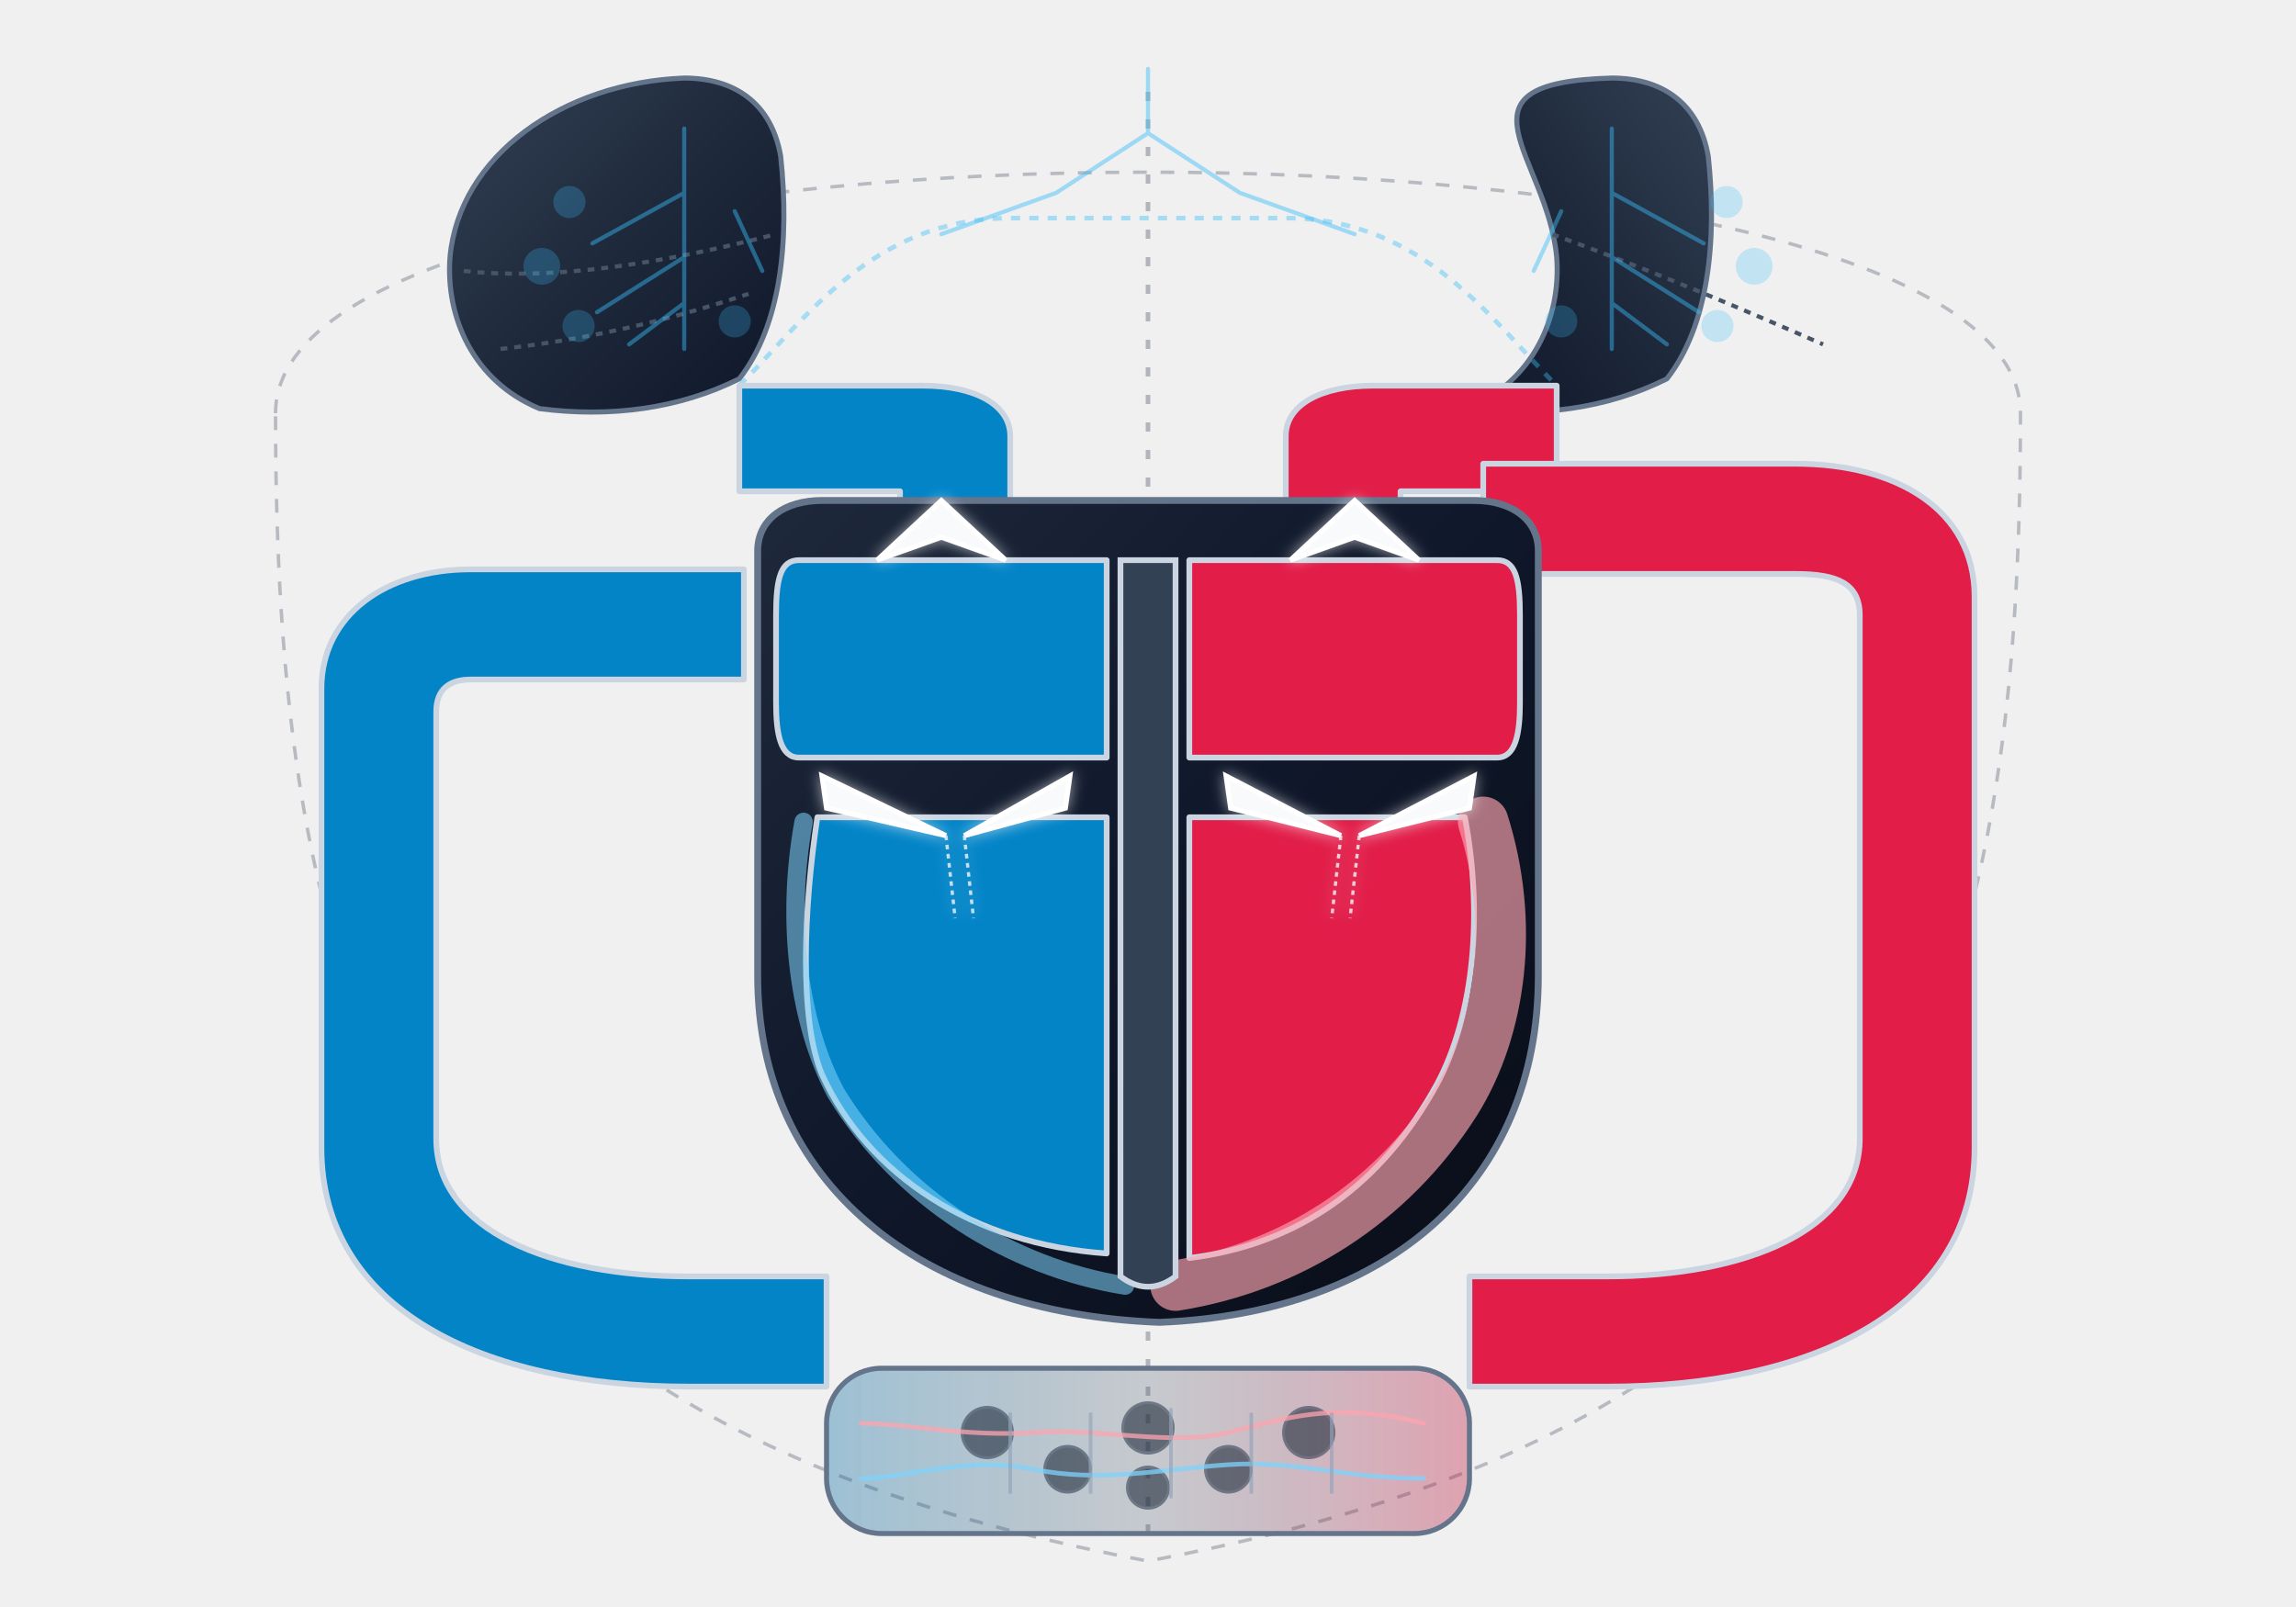
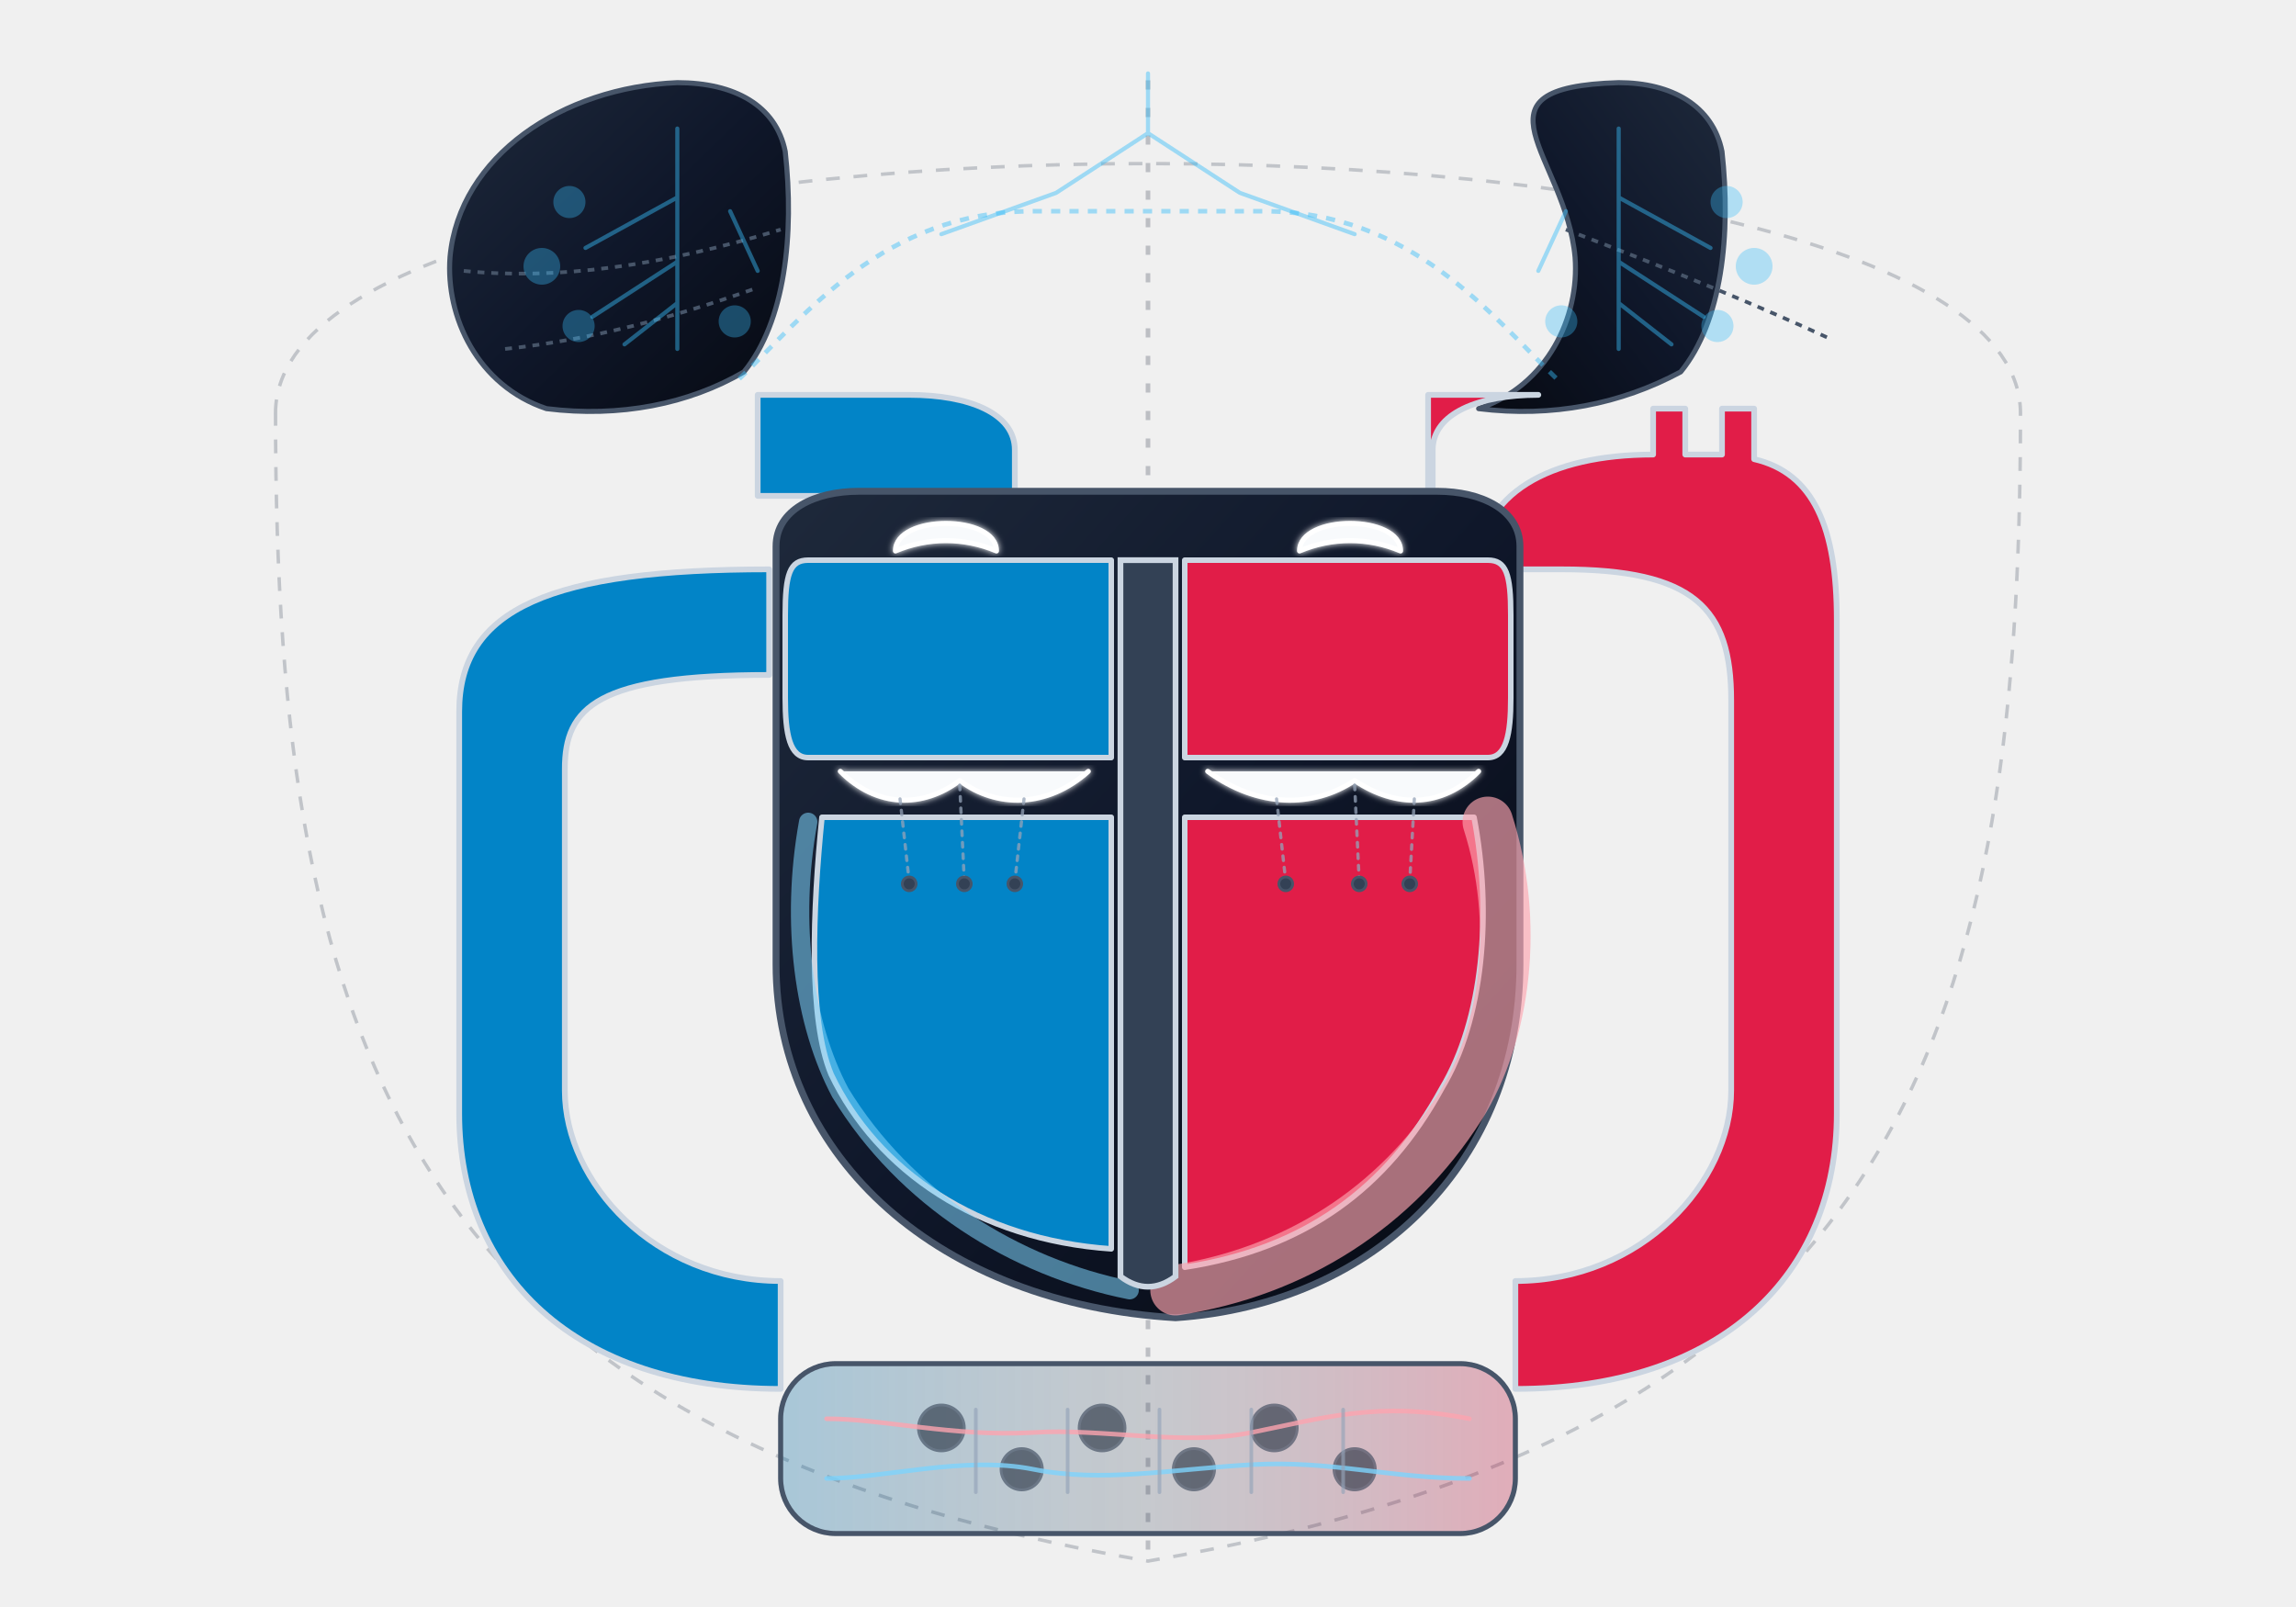
<svg xmlns="http://www.w3.org/2000/svg" viewBox="0 0 1000 700" width="100%" height="100%">
  <defs>
    <linearGradient id="lungGradLeft" x1="0%" y1="0%" x2="100%" y2="100%">
-       <stop offset="0%" stop-color="#334155" />
-       <stop offset="50%" stop-color="#1e293b" />
-       <stop offset="100%" stop-color="#0f172a" />
+       <stop offset="0%" stop-color="#1e293b" />
+       <stop offset="50%" stop-color="#0f172a" />
+       <stop offset="100%" stop-color="#070a12" />
    </linearGradient>
    <linearGradient id="lungGradRight" x1="100%" y1="0%" x2="0%" y2="100%">
-       <stop offset="0%" stop-color="#334155" />
-       <stop offset="50%" stop-color="#1e293b" />
-       <stop offset="100%" stop-color="#0f172a" />
+       <stop offset="0%" stop-color="#1e293b" />
+       <stop offset="50%" stop-color="#0f172a" />
+       <stop offset="100%" stop-color="#070a12" />
    </linearGradient>
    <linearGradient id="capillaryBedGrad" x1="0%" y1="0%" x2="100%" y2="0%">
-       <stop offset="0%" stop-color="#0369a1" stop-opacity="0.35" />
-       <stop offset="50%" stop-color="#475569" stop-opacity="0.25" />
-       <stop offset="100%" stop-color="#be123c" stop-opacity="0.35" />
+       <stop offset="0%" stop-color="#0369a1" stop-opacity="0.30" />
+       <stop offset="50%" stop-color="#334155" stop-opacity="0.22" />
+       <stop offset="100%" stop-color="#be123c" stop-opacity="0.30" />
    </linearGradient>
    <linearGradient id="myoGrad" x1="0%" y1="0%" x2="100%" y2="100%">
      <stop offset="0%" stop-color="#1e293b" />
      <stop offset="50%" stop-color="#0f172a" />
-       <stop offset="100%" stop-color="#090d16" />
+       <stop offset="100%" stop-color="#070a12" />
    </linearGradient>
+     <filter id="valveGlow" x="-20%" y="-20%" width="140%" height="140%">
+       <feGaussianBlur stdDeviation="1.5" result="blur" />
+       <feMerge>
+         <feMergeNode in="blur" />
+         <feMergeNode in="SourceGraphic" />
+       </feMerge>
+     </filter>
    <style>
-       .organ-outline { stroke: #64748b; stroke-width: 2.2; stroke-linejoin: round; }
-       .chamber { stroke: #cbd5e1; stroke-width: 2.5; stroke-linejoin: round; }
+       .organ-outline { stroke: #475569; stroke-width: 2.2; stroke-linejoin: round; }
+       .chamber { stroke: #cbd5e1; stroke-width: 2.4; stroke-linejoin: round; }
      .vessel { stroke: #cbd5e1; stroke-width: 2.5; stroke-linejoin: round; }
-       .valve { stroke: #ffffff; stroke-width: 2.2; fill: #f8fafc; filter: drop-shadow(0 0 3px rgba(255,255,255,0.6)); }
-       .chordae { stroke: #f1f5f9; stroke-width: 1.4; stroke-dasharray: 2,2; opacity: 0.8; }
+       .valve-leaflet { fill: #f8fafc; stroke: #ffffff; stroke-width: 2.2; stroke-linecap: round; stroke-linejoin: round; filter: url(#valveGlow); }
+       .chordae { stroke: #94a3b8; stroke-width: 1.4; stroke-dasharray: 2,3; stroke-linecap: round; opacity: 0.75; }
+       .papillary { fill: #334155; stroke: #475569; stroke-width: 1.2; }
      .bronchial { stroke: #38bdf8; stroke-width: 1.8; fill: none; opacity: 0.45; stroke-linecap: round; }
-       .alveoli { fill: #38bdf8; opacity: 0.25; }
+       .alveoli { fill: #38bdf8; opacity: 0.35; }
      .cap-net { fill: none; stroke-linecap: round; }
    </style>
  </defs>
-   <g id="thoracicContext" opacity="0.3">
-     <path d="M120 180 C120 40 880 40 880 180 C880 450 820 620 500 680 C180 620 120 450 120 180 Z" fill="none" stroke="#334155" stroke-width="1.5" stroke-dasharray="6,6" />
-     <line x1="500" y1="40" x2="500" y2="670" stroke="#1e293b" stroke-width="2" stroke-dasharray="4,8" />
+   <g id="thoracicContext" opacity="0.25">
+     <path d="M120 180 C120 35 880 35 880 180 C880 460 820 625 500 680 C180 625 120 460 120 180 Z" fill="none" stroke="#334155" stroke-width="1.5" stroke-dasharray="6,6" />
+     <line x1="500" y1="35" x2="500" y2="675" stroke="#1e293b" stroke-width="2" stroke-dasharray="4,8" />
  </g>
  <g id="lungs">
-     <path class="organ-outline" fill="url(#lungGradLeft)" d="M298 34 C245 36 200 68 196 112 C194 138 206 166 235 178 C266 182 296 178 322 165 C340 142 344 105 340 68 C336 45 320 34 298 34 Z" />
-     <path d="M202 118 C238 122 284 116 338 102 M218 152 C255 148 290 140 326 128" fill="none" stroke="#475569" stroke-width="1.8" stroke-dasharray="3,3" />
-     <path class="organ-outline" fill="url(#lungGradRight)" d="M702 34 C724 34 740 45 744 68 C748 105 744 142 726 165 C700 178 670 182 639 178 C668 166 680 138 678 112 C674 68 629 36 702 34 Z" />
-     <path d="M676 102 C720 118 762 136 794 150" fill="none" stroke="#475569" stroke-width="1.8" stroke-dasharray="3,3" />
+     <path class="organ-outline" fill="url(#lungGradLeft)" d="M295 36 C245 38 200 68 196 112 C194 138 208 168 238 178 C270 182 300 176 324 162 C342 140 346 102 342 66 C338 46 320 36 295 36 Z" />
+     <path d="M202 118 C242 122 288 116 340 100 M220 152 C258 148 294 138 328 126" fill="none" stroke="#475569" stroke-width="1.6" stroke-dasharray="3,3" />
+     <path class="organ-outline" fill="url(#lungGradRight)" d="M705 36 C728 36 746 46 750 66 C754 102 750 140 732 162 C706 176 676 182 644 178 C674 168 688 138 686 112 C682 68 637 38 705 36 Z" />
+     <path d="M682 100 C724 116 768 134 798 148" fill="none" stroke="#475569" stroke-width="1.6" stroke-dasharray="3,3" />
    <g class="bronchial">
-       <path d="M500 30 L500 58 L460 84 L410 102 M500 58 L540 84 L590 102" />
-       <path d="M298 56 L298 152 M298 84 L258 106 M298 112 L260 136 M298 132 L274 150 M320 92 L332 118" />
-       <path d="M702 56 L702 152 M702 84 L742 106 M702 112 L740 136 M702 132 L726 150 M680 92 L668 118" />
+       <path d="M500 32 L500 58 L460 84 L410 102 M500 58 L540 84 L590 102" />
+       <path d="M295 56 L295 152 M295 86 L255 108 M295 114 L258 138 M295 132 L272 150 M318 92 L330 118" />
+       <path d="M705 56 L705 152 M705 86 L745 108 M705 114 L742 138 M705 132 L728 150 M682 92 L670 118" />
    </g>
    <g class="alveoli">
      <circle cx="248" cy="88" r="7" />
      <circle cx="236" cy="116" r="8" />
      <circle cx="252" cy="142" r="7" />
      <circle cx="320" cy="140" r="7" />
      <circle cx="752" cy="88" r="7" />
      <circle cx="764" cy="116" r="8" />
      <circle cx="748" cy="142" r="7" />
      <circle cx="680" cy="140" r="7" />
    </g>
-     <path d="M322 168 C350 140 380 95 440 95 L560 95 C620 95 650 140 678 168" fill="none" stroke="#38bdf8" stroke-width="2" stroke-dasharray="4,4" opacity="0.4" />
+     <path d="M322 165 C350 138 385 92 450 92 L550 92 C615 92 650 138 678 165" fill="none" stroke="#38bdf8" stroke-width="2" stroke-dasharray="4,4" opacity="0.45" />
  </g>
  <g id="bodyCapillaries">
-     <rect class="organ-outline" fill="url(#capillaryBedGrad)" x="360" y="596" width="280" height="72" rx="24" />
+     <rect class="organ-outline" fill="url(#capillaryBedGrad)" x="340" y="594" width="320" height="74" rx="24" />
    <g fill="#1e293b" stroke="#334155" stroke-width="1.2" opacity="0.6">
-       <circle cx="430" cy="624" r="11" />
-       <circle cx="465" cy="640" r="10" />
-       <circle cx="500" cy="622" r="11" />
-       <circle cx="535" cy="640" r="10" />
-       <circle cx="570" cy="624" r="11" />
-       <circle cx="500" cy="648" r="9" />
+       <circle cx="410" cy="622" r="10" />
+       <circle cx="445" cy="640" r="9" />
+       <circle cx="480" cy="622" r="10" />
+       <circle cx="520" cy="640" r="9" />
+       <circle cx="555" cy="622" r="10" />
+       <circle cx="590" cy="640" r="9" />
    </g>
-     <path class="cap-net" stroke="#fda4af" stroke-width="2" opacity="0.75" d="M620 620 C580 610 560 618 535 624 C510 630 480 622 450 624 C420 626 395 620 375 620" />
-     <path class="cap-net" stroke="#7dd3fc" stroke-width="2" opacity="0.75" d="M620 644 C585 644 565 636 535 638 C505 640 480 646 450 640 C420 634 395 644 375 644" />
-     <path class="cap-net" stroke="#94a3b8" stroke-width="1.6" opacity="0.65" d="M440 616 L440 650 M475 616 L475 650 M510 614 L510 652 M545 616 L545 650 M580 616 L580 650" />
+     <path class="cap-net" stroke="#fda4af" stroke-width="2" opacity="0.8" d="M640 618 C600 610 575 618 545 624 C515 630 480 622 450 624 C415 626 385 618 360 618" />
+     <path class="cap-net" stroke="#7dd3fc" stroke-width="2" opacity="0.8" d="M640 644 C605 644 580 636 545 638 C510 640 480 646 450 640 C420 634 385 644 360 644" />
+     <path class="cap-net" stroke="#94a3b8" stroke-width="1.6" opacity="0.65" d="M425 614 L425 650 M465 614 L465 650 M505 614 L505 650 M545 614 L545 650 M585 614 L585 650" />
  </g>
-   <path id="vesselVenaCava" class="vessel" fill="#0284c7" d="M360 604 L300 604 C210 604 140 570 140 500 L140 300 C140 268 168 248 205 248 L324 248 L324 296 L205 296            C196 296 190 300 190 310 L190 496 C190 536 240 556 300 556 L360 556 Z" />
-   <path id="vesselPulmonaryArtery" class="vessel" fill="#0284c7" d="M392 236 L440 236 L440 190 C440 176 424 168 402 168 L322 168 L322 214 L392 214 Z" />
-   <path id="vesselPulmonaryVein" class="vessel" fill="#e11d48" d="M560 236 L560 190 C560 176 576 168 598 168 L678 168 L678 214 L610 214 L610 236 Z" />
-   <path id="vesselAorta" class="vessel" fill="#e11d48" d="M640 604 L700 604 C790 604 860 570 860 500 L860 260 C860 222 826 202 782 202 L646 202 L646 250 L782 250            C800 250 810 254 810 268 L810 496 C810 536 760 556 700 556 L640 556 Z" />
-   <path id="heartOutline" fill="url(#myoGrad)" stroke="#64748b" stroke-width="3" d="M330 240 C330 226 342 218 358 218 L642 218 C658 218 670 226 670 240            L670 425 C670 515 605 572 505 576 C400 572 330 515 330 425 Z" />
-   <path id="rightAtrium" class="chamber" fill="#0284c7" d="M348 244 L482 244 L482 330 L348 330 C340 330 338 320 338 306 L338 268 C338 252 340 244 348 244 Z" />
-   <path id="leftAtrium" class="chamber" fill="#e11d48" d="M518 244 L652 244 C660 244 662 252 662 268 L662 306 C662 320 660 330 652 330 L518 330 Z" />
-   <path id="rightVentricle" class="chamber" fill="#0284c7" d="M356 356 L482 356 L482 546 C424 542 378 512 358 468 C348 444 350 396 356 356 Z" />
-   <path id="leftVentricle" class="chamber" fill="#e11d48" d="M518 356 L638 356 C646 398 642 442 626 472 C602 516 566 542 518 548 Z" />
-   <path id="leftVentricleWall" fill="none" stroke="#fda4af" stroke-width="22" stroke-linecap="round" opacity="0.65" d="M646 358 C660 402 654 448 634 480 C606 524 562 552 512 560" />
-   <path id="rightVentricleWall" fill="none" stroke="#7dd3fc" stroke-width="8" stroke-linecap="round" opacity="0.55" d="M350 358 C342 402 348 446 364 476 C392 522 440 552 490 560" />
+   <path id="vesselVenaCava" class="vessel" fill="#0284c7" d="M340 605 C250 605 200 555 200 485 L200 310 C200 265 240 248 335 248 L335 294            C260 294 246 308 246 335 L246 475 C246 515 285 558 340 558 Z" />
+   <path id="vesselAorta" class="vessel" fill="#e11d48" d="M644 248 C644 215 675 198 720 198 L720 178 L734 178 L734 198 L750 198 L750 178 L764 178 L764 200            C790 206 800 230 800 270 L800 485 C800 555 750 605 660 605 L660 558            C715 558 754 515 754 475 L754 305 C754 265 738 248 680 248 Z" />
+   <path id="vesselPulmonaryArtery" class="vessel" fill="#0284c7" d="M394 245 L442 245 L442 196 C442 180 422 172 396 172 L330 172 L330 216 L394 216 Z" />
+   <path id="vesselPulmonaryVein" class="vessel" fill="#e11d48" d="M558 245 L558 216 L622 216 L622 172 L670 172 C644 172 624 180 624 196 L624 245 Z" />
+   <path id="heartOutline" fill="url(#myoGrad)" stroke="#475569" stroke-width="3" d="M338 238 C338 222 355 214 374 214 L626 214 C645 214 662 222 662 238            L662 420 C662 505 600 568 512 574 C410 568 338 505 338 420 Z" />
+   <path id="rightAtrium" class="chamber" fill="#0284c7" d="M352 244 L484 244 L484 330 L352 330 C344 330 342 320 342 304 L342 268 C342 250 344 244 352 244 Z" />
+   <path id="leftAtrium" class="chamber" fill="#e11d48" d="M516 244 L648 244 C656 244 658 250 658 268 L658 304 C658 320 656 330 648 330 L516 330 Z" />
+   <path id="rightVentricle" class="chamber" fill="#0284c7" d="M358 356 L484 356 L484 544 C426 540 382 510 362 468 C352 444 354 396 358 356 Z" />
+   <path id="leftVentricle" class="chamber" fill="#e11d48" d="M516 356 L642 356 C650 398 646 444 628 474 C604 518 568 544 516 552 Z" />
+   <path id="leftVentricleWall" fill="none" stroke="#fda4af" stroke-width="22" stroke-linecap="round" opacity="0.65" d="M648 358 C662 402 656 450 636 482 C608 526 564 554 512 562" />
+   <path id="rightVentricleWall" fill="none" stroke="#7dd3fc" stroke-width="8" stroke-linecap="round" opacity="0.55" d="M352 358 C344 402 350 446 366 476 C394 522 442 552 492 562" />
  <path id="septum" fill="#334155" stroke="#cbd5e1" stroke-width="2.5" d="M488 244 L512 244 L512 556 C504 562 496 562 488 556 Z" />
  <g id="valveTricuspid" class="valve">
-     <path d="M358 338 L412 364 L360 352 Z" />
-     <path d="M466 338 L420 364 L464 352 Z" />
-     <line x1="412" y1="364" x2="416" y2="400" class="chordae" />
-     <line x1="420" y1="364" x2="424" y2="400" class="chordae" />
+     <path class="valve-leaflet" d="M366 336 C382 352 402 352 418 340 C434 352 456 352 474 336" />
+     <line x1="392" y1="348" x2="396" y2="384" class="chordae" />
+     <line x1="418" y1="342" x2="420" y2="384" class="chordae" />
+     <line x1="446" y1="348" x2="442" y2="384" class="chordae" />
+     <circle cx="396" cy="385" r="3" class="papillary" />
+     <circle cx="420" cy="385" r="3" class="papillary" />
+     <circle cx="442" cy="385" r="3" class="papillary" />
  </g>
  <g id="valveMitral" class="valve">
-     <path d="M534 338 L584 364 L536 352 Z" />
-     <path d="M642 338 L592 364 L640 352 Z" />
-     <line x1="584" y1="364" x2="580" y2="400" class="chordae" />
-     <line x1="592" y1="364" x2="588" y2="400" class="chordae" />
+     <path class="valve-leaflet" d="M526 336 C548 352 572 352 590 340 C608 352 628 352 644 336" />
+     <line x1="556" y1="348" x2="560" y2="384" class="chordae" />
+     <line x1="590" y1="342" x2="592" y2="384" class="chordae" />
+     <line x1="616" y1="348" x2="614" y2="384" class="chordae" />
+     <circle cx="560" cy="385" r="3" class="papillary" />
+     <circle cx="592" cy="385" r="3" class="papillary" />
+     <circle cx="614" cy="385" r="3" class="papillary" />
  </g>
  <g id="valvePulmonary" class="valve">
-     <path d="M382 244 L410 218 L438 244 L410 234 Z" />
+     <path class="valve-leaflet" d="M390 240 C390 224 434 224 434 240 C420 234 404 234 390 240 Z" />
  </g>
  <g id="valveAortic" class="valve">
-     <path d="M562 244 L590 218 L618 244 L590 234 Z" />
+     <path class="valve-leaflet" d="M566 240 C566 224 610 224 610 240 C596 234 580 234 566 240 Z" />
  </g>
-   <path id="flowPulmonary" fill="none" stroke="none" d="M400 286 L400 320 C400 380 404 440 412 490 C414 504 420 500 420 484 L420 300 L420 236 L416 200 C412 186 396 186 370 188 L322 190 C300 168 300 120 300 100 C300 78 340 68 420 68 L500 68 L580 68 C660 68 705 78 705 100 C705 125 700 165 675 188 L615 192 C595 192 588 200 588 214 L588 359 C588 394 565 394 540 290 C490 290 440 288 400 286 Z" />
-   <path id="flowSystemic" fill="none" stroke="none" d="M590 286 C590 325 588 365 585 415 C582 465 575 510 568 525 C560 535 554 525 554 505 C554 445 565 350 576 295 C580 260 585 240 588 230 C594 185 660 182 730 184 C810 188 842 225 842 285 L842 485 C842 540 800 580 720 598 C660 612 580 626 500 632 C420 626 340 612 280 598 C200 580 158 540 158 485 L158 285 C158 225 190 188 270 184 C340 180 385 220 395 245 C405 270 410 295 412 320.6 C412 360.6 405 430.6 396 470.6 C390 495.6 380 485.6 380 460.6 C380 400.6 395 330 400 290 C405 260 450 265 520 275 C555 280 580 284 590 286 Z" />
+   <path id="flowPulmonary" fill="none" stroke="none" d="M400 286 L400 320 C400 375 404 435 412 485 C414 498 420 495 420 480 L420 295 L420 236 L414 200 C410 186 394 186 368 188 L320 190 C295 168 295 120 295 95 C295 72 340 68 420 68 L500 68 L580 68 C660 68 705 72 705 95 C705 120 705 168 680 190 L620 188 C596 186 590 198 590 214 L590 350 C590 385 565 385 540 290 C490 290 440 288 400 286 Z" />
+   <path id="flowSystemic" fill="none" stroke="none" d="M590 286 C590 325 588 365 585 415 C582 465 575 510 568 525 C560 535 554 525 554 505 C554 445 565 350 576 295 C580 260 585 240 588 230 C594 188 660 185 730 186 C790 190 780 225 780 285 L780 480 C780 535 740 575 660 595 C610 608 550 622 476 626 C426 630 390 618 340 598 C260 575 220 535 220 480 L220 285 C220 230 250 200 320 200 C365 200 395 230 405 255 C412 275 415 298 416 325 C416 365 408 435 398 472 C392 495 382 485 382 460 C382 400 396 330 400 290 C405 260 450 265 520 275 C555 280 580 284 590 286 Z" />
</svg>
